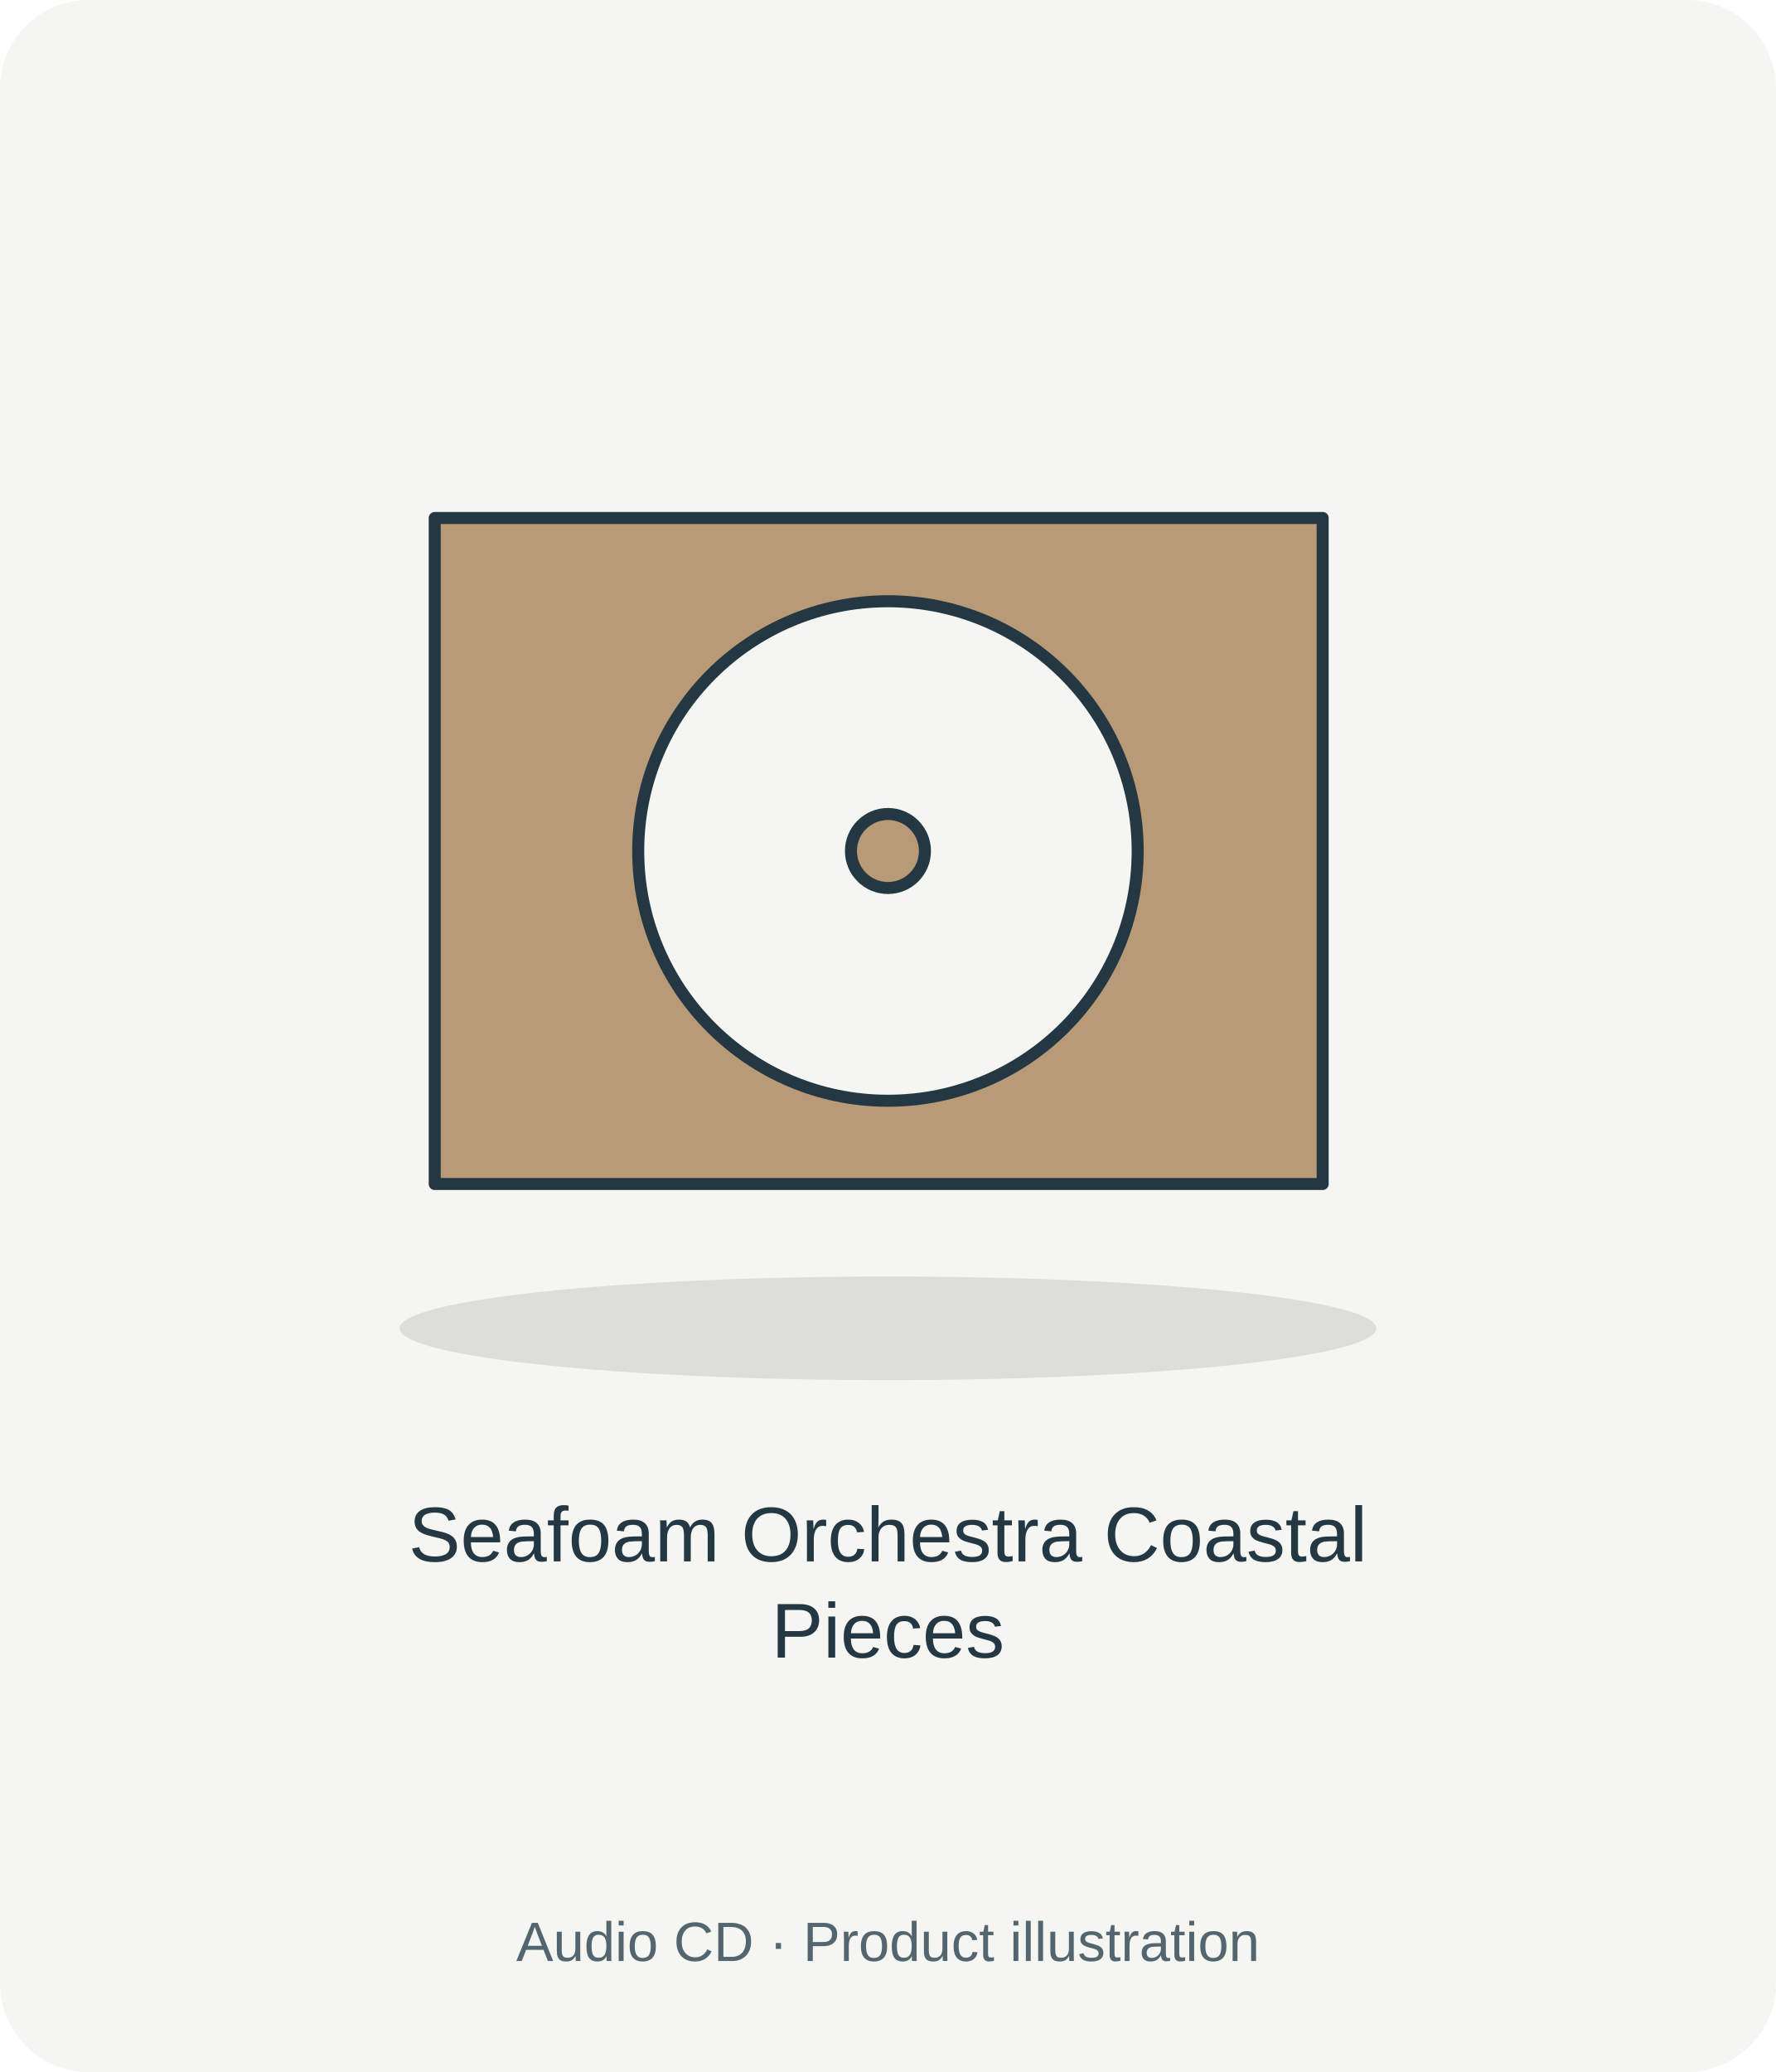
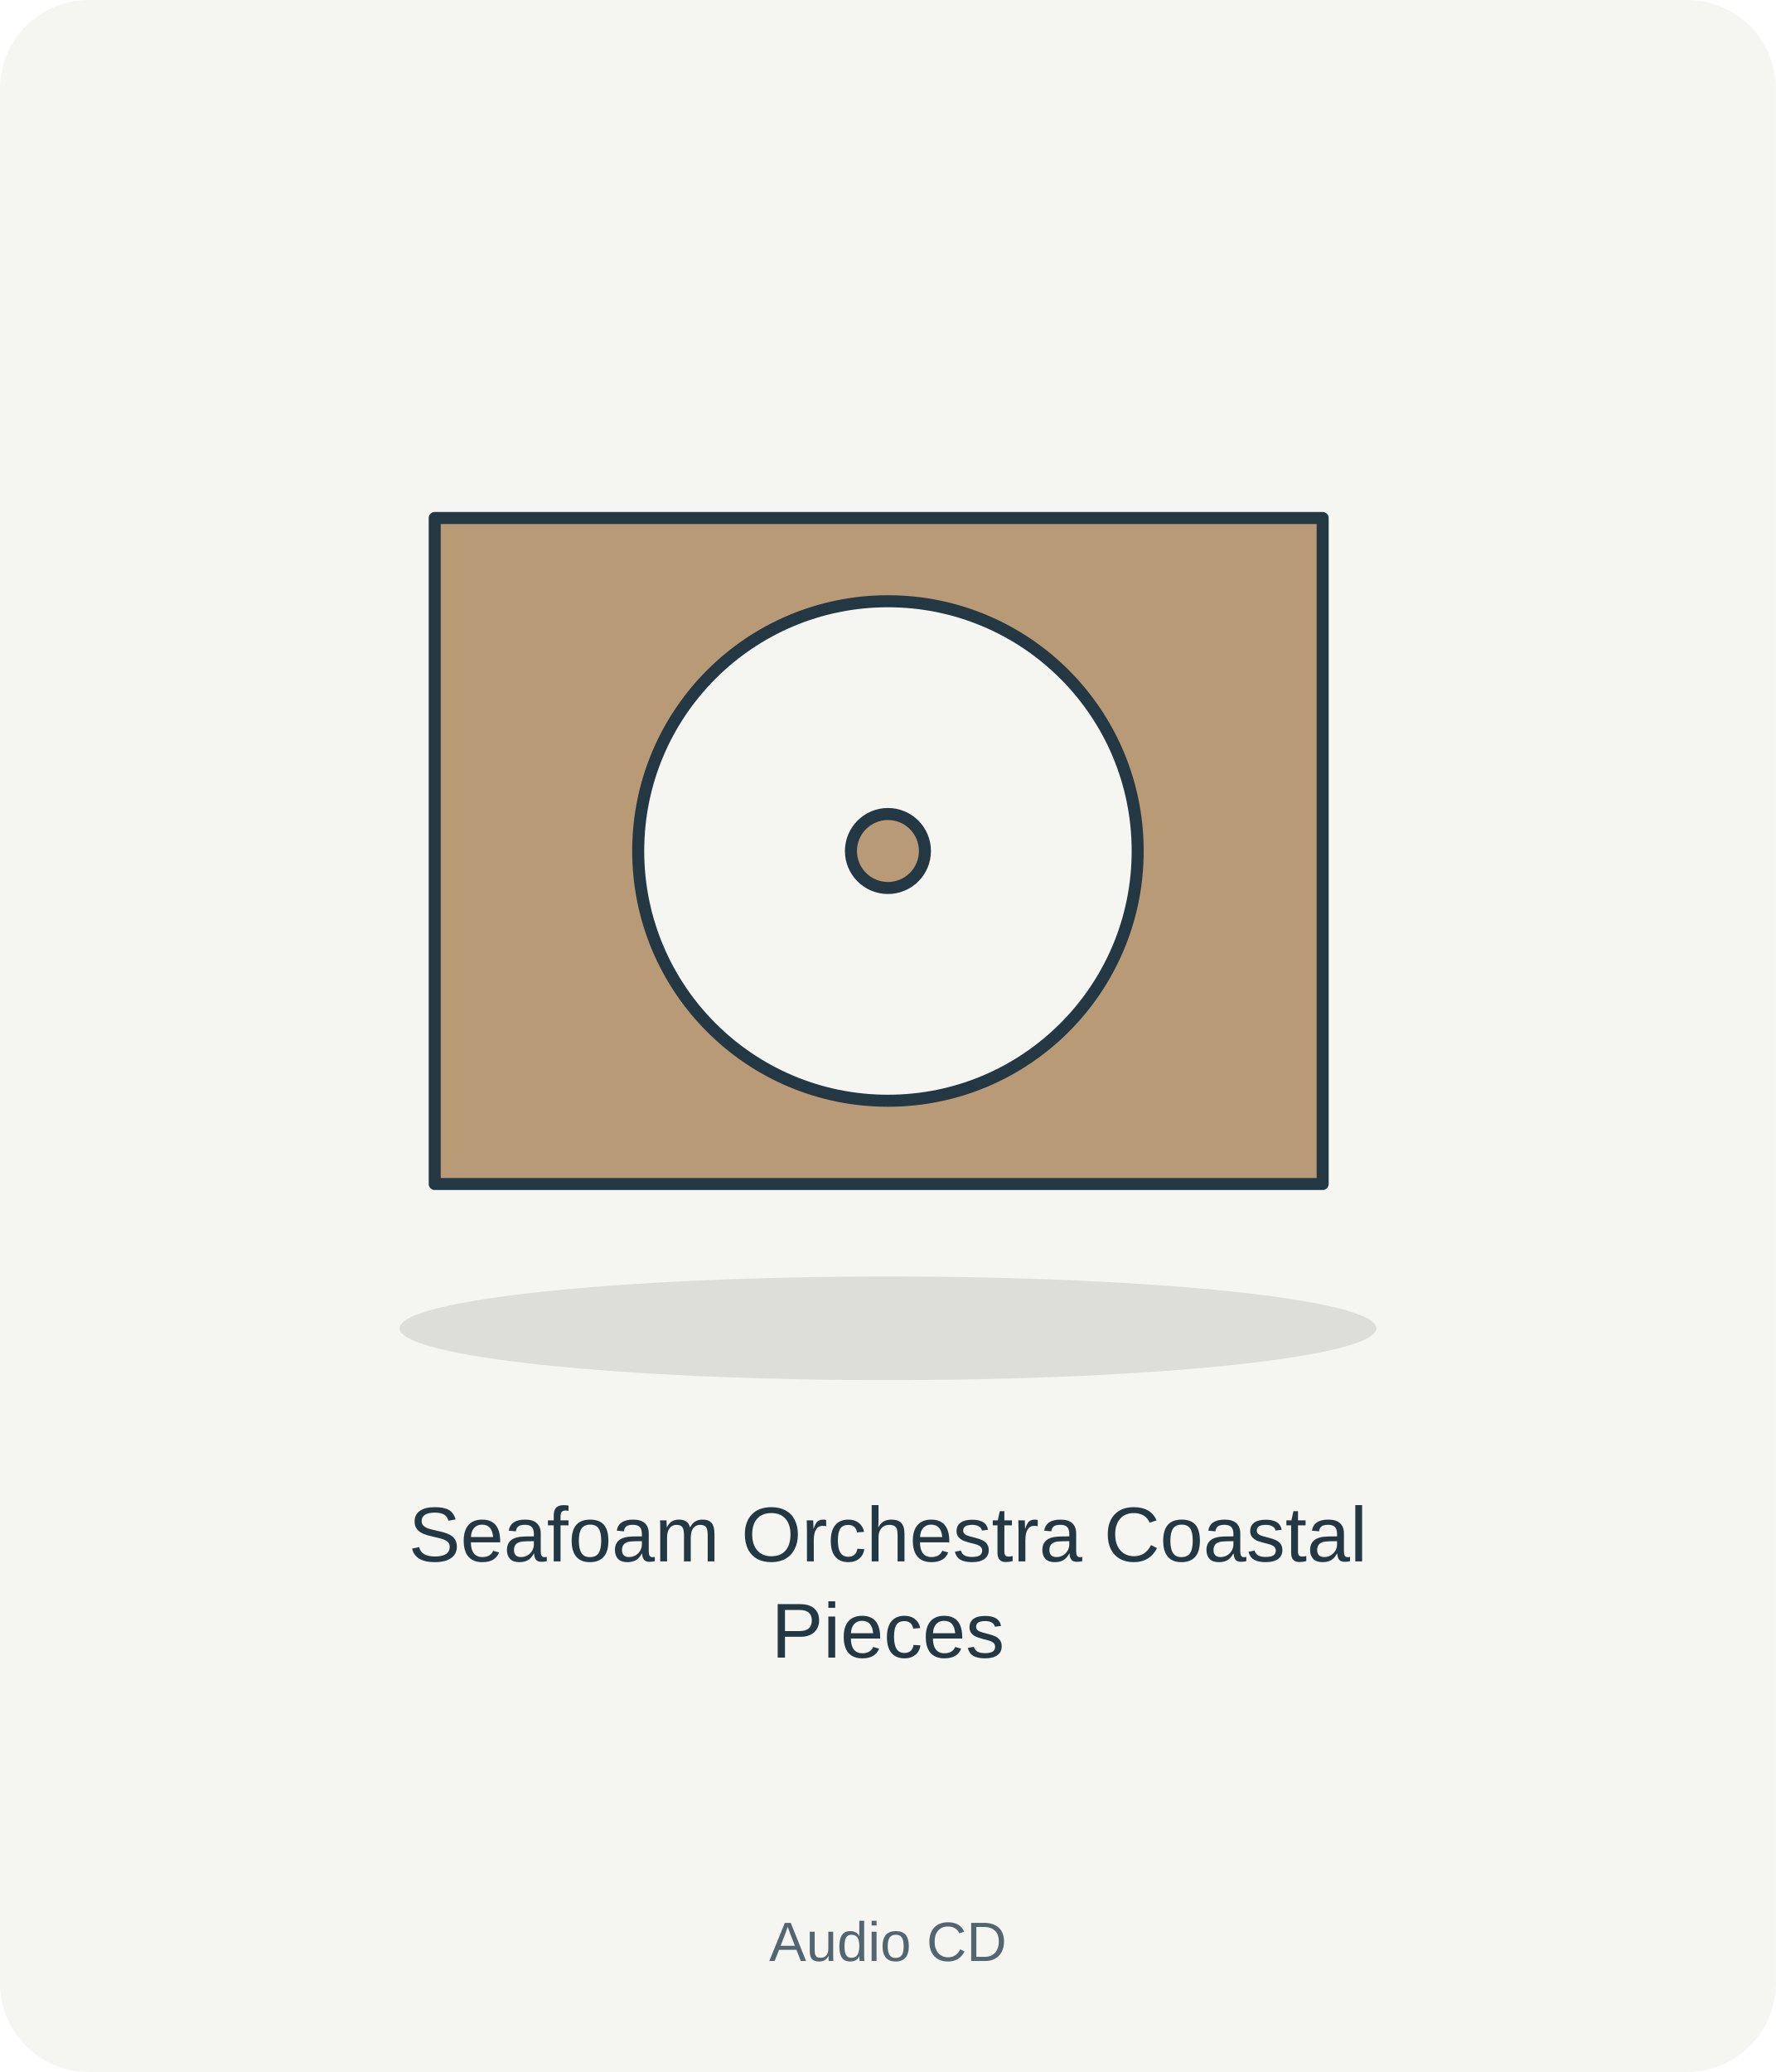
<svg xmlns="http://www.w3.org/2000/svg" width="480" height="560" viewBox="0 0 480 560">
  <rect width="480" height="560" rx="24" fill="#f5f5f2" />
  <ellipse cx="240" cy="359" rx="132" ry="14" fill="#dddeda" />
  <path d="M31 30h96v72H31z M53 66a27 27 0 1 0 54 0a27 27 0 1 0-54 0 M76 66a4 4 0 1 0 8 0a4 4 0 1 0-8 0" transform="translate(40 65) scale(2.5)" fill="#b99a77" stroke="#243844" stroke-width="1.3" stroke-linejoin="round" fill-rule="evenodd" />
  <text x="240" y="422" text-anchor="middle" font-family="Arial,sans-serif" font-size="21" fill="#243844">Seafoam Orchestra Coastal</text>
  <text x="240" y="448" text-anchor="middle" font-family="Arial,sans-serif" font-size="21" fill="#243844">Pieces</text>
-   <text x="240" y="530" text-anchor="middle" font-family="Arial,sans-serif" font-size="15" fill="#53656f">Audio CD · Product illustration</text>
+   <text x="240" y="530" text-anchor="middle" font-family="Arial,sans-serif" font-size="15" fill="#53656f">Audio CD</text>
</svg>
